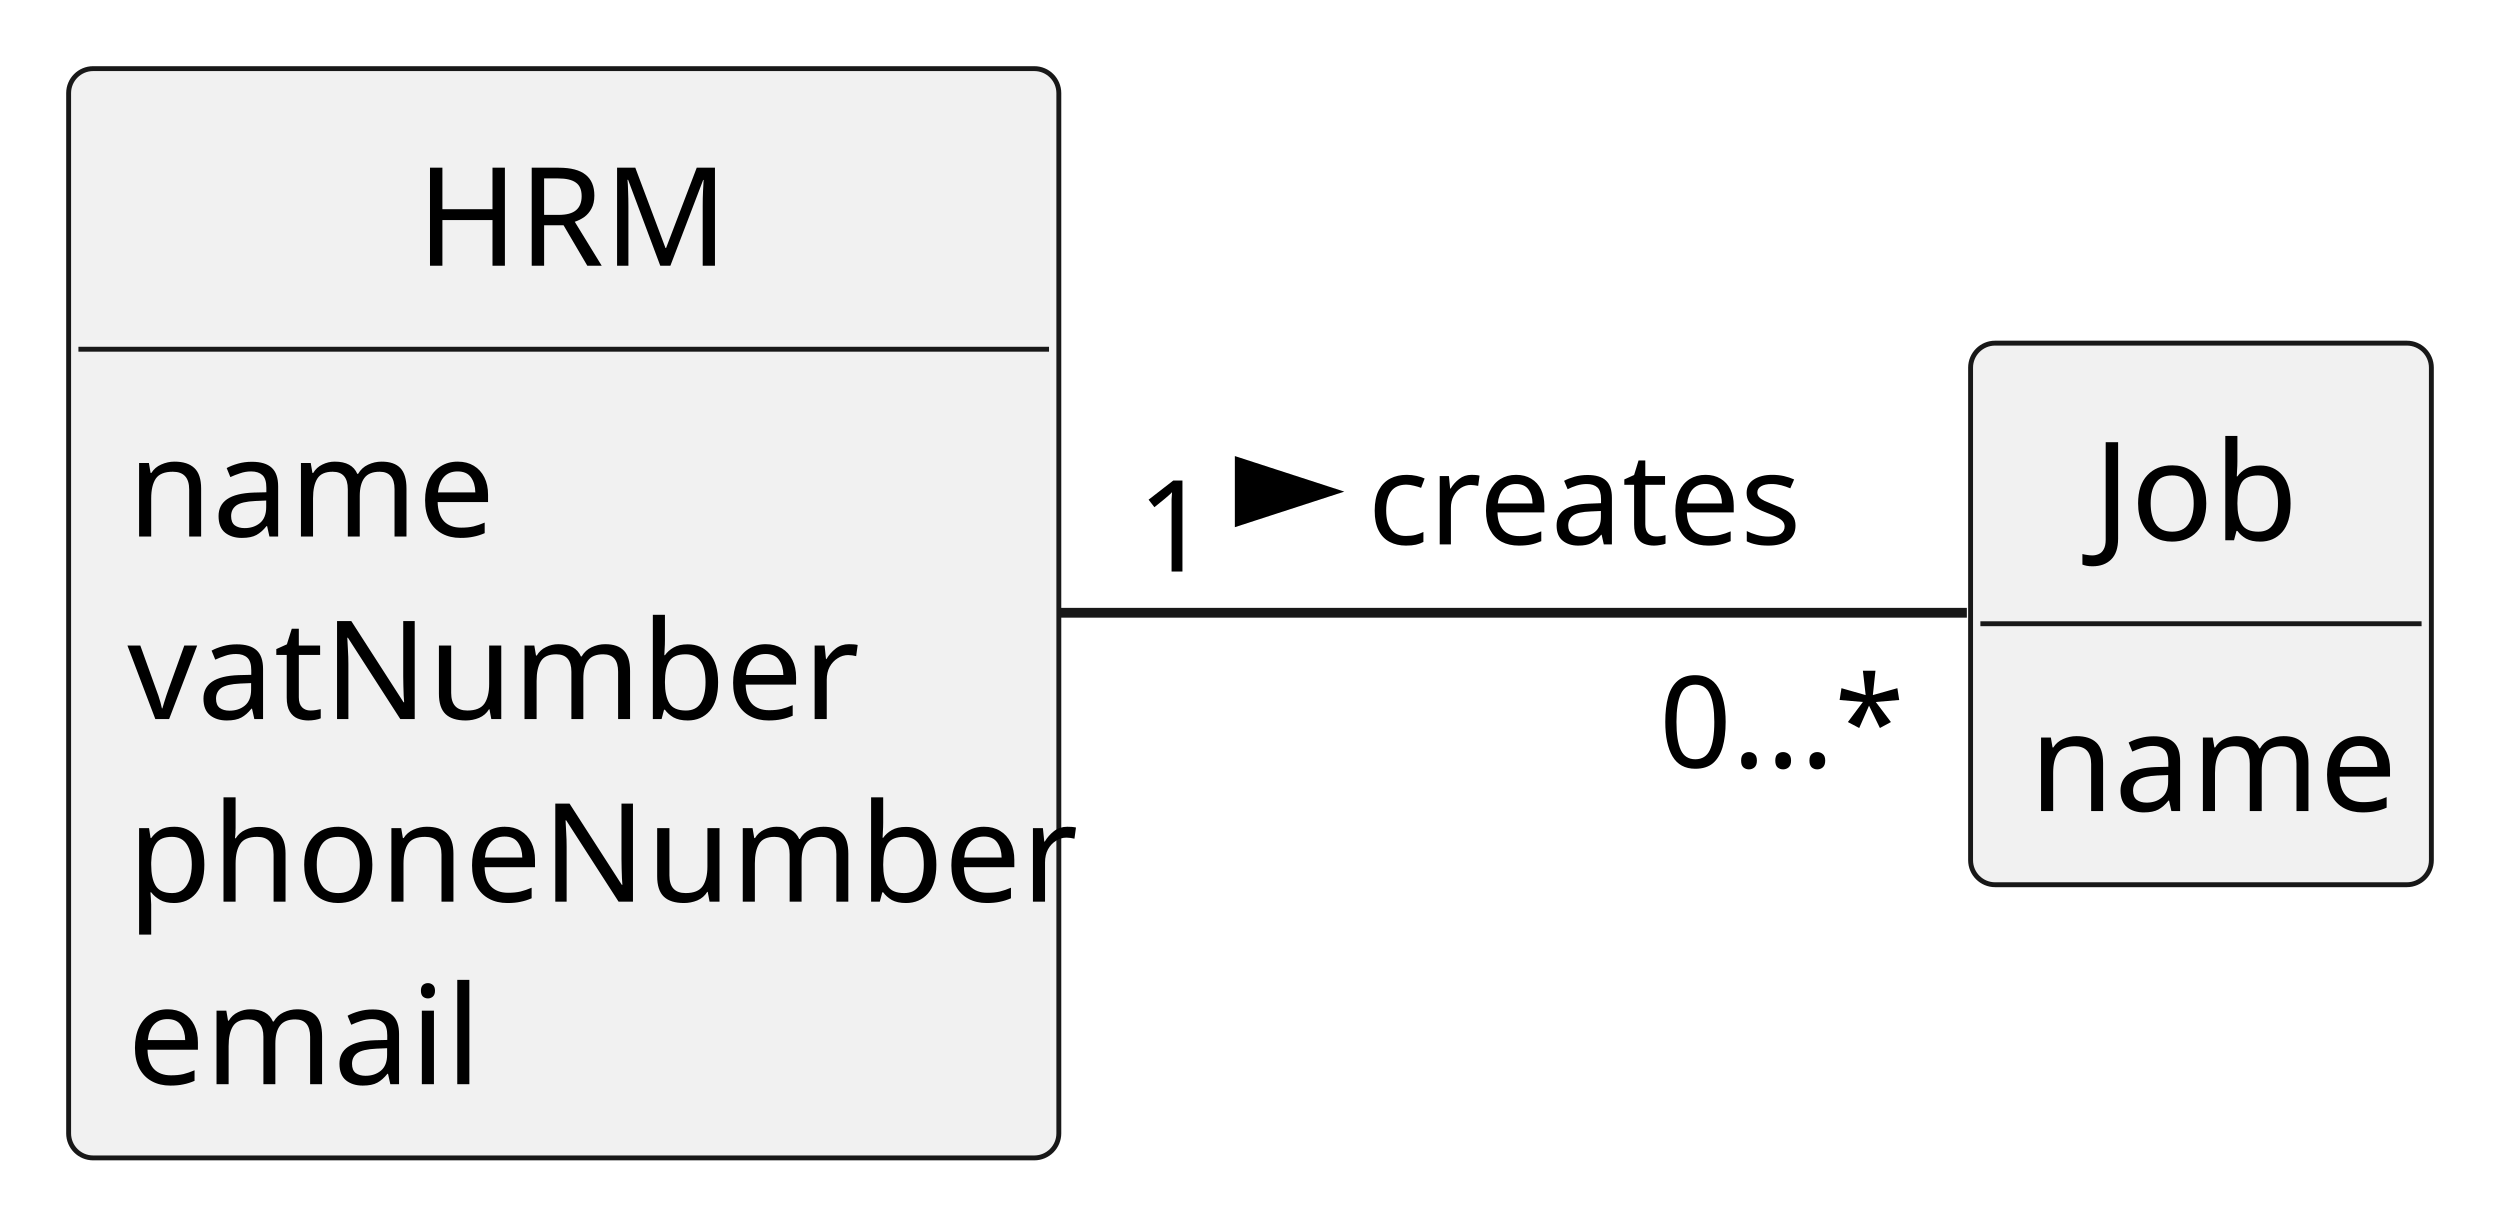
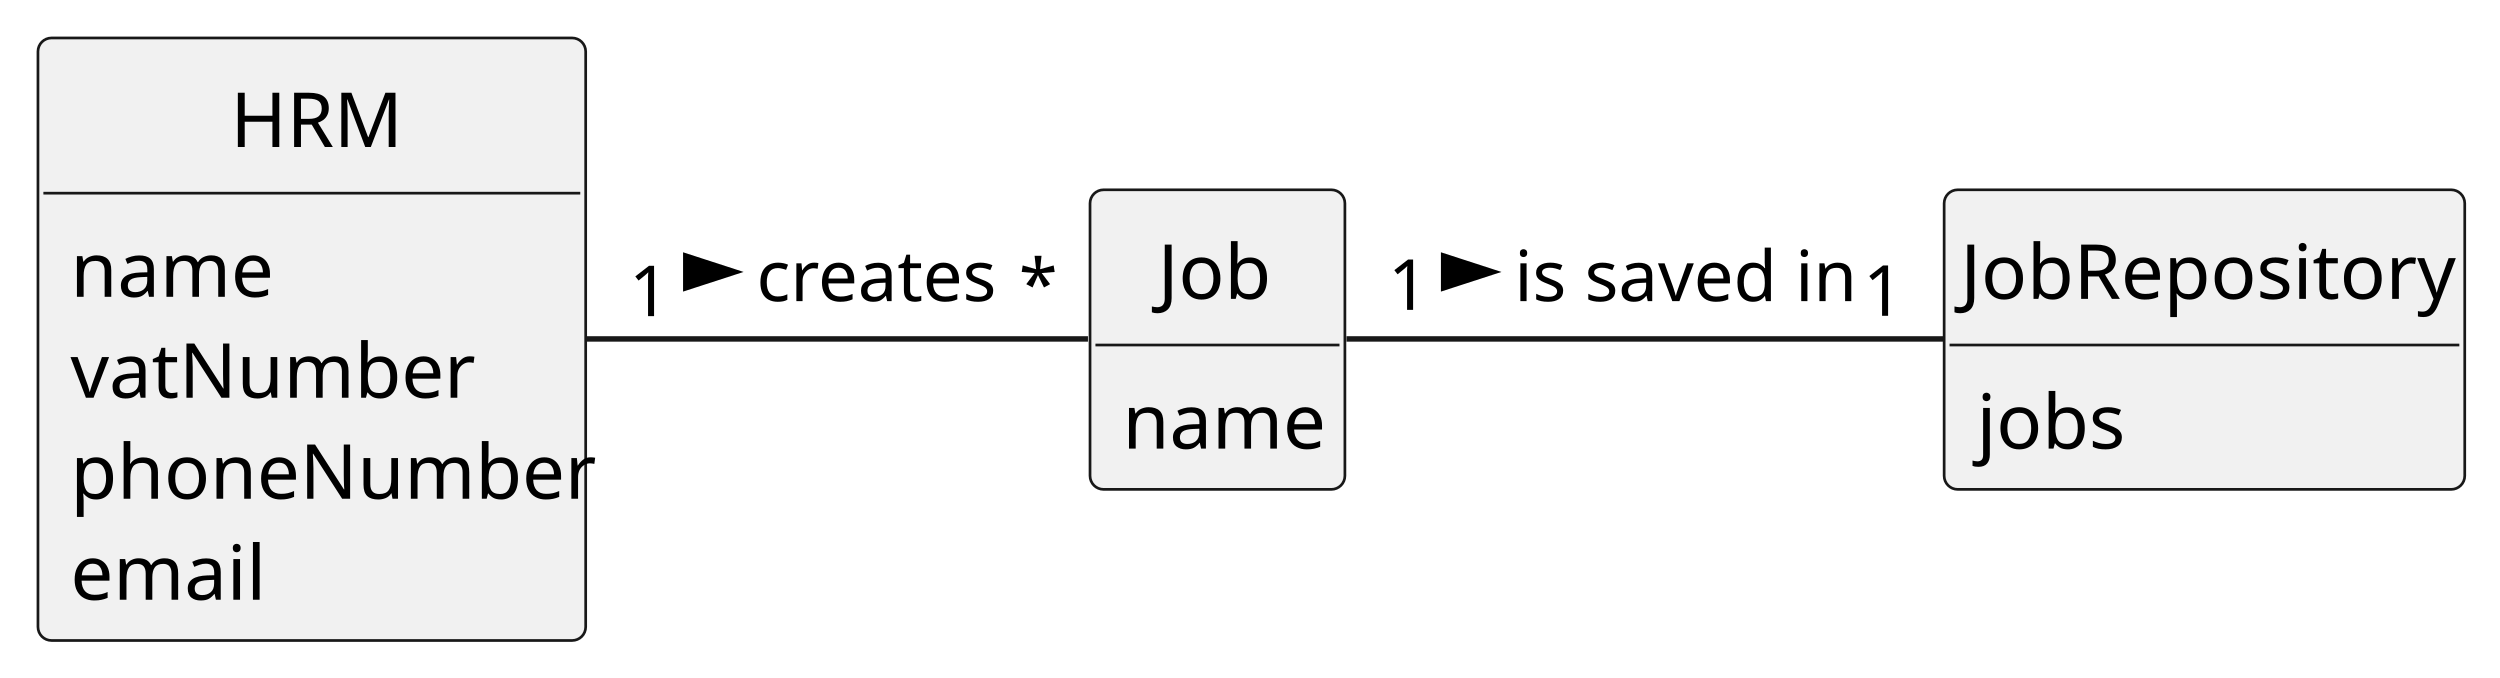
- <svg xmlns="http://www.w3.org/2000/svg" contentStyleType="text/css" height="125px" preserveAspectRatio="none" style="width:255px;height:125px;background:#FFFFFF;" version="1.1" viewBox="0 0 255 125" width="255px" zoomAndPan="magnify">
+ <svg xmlns="http://www.w3.org/2000/svg" contentStyleType="text/css" height="125px" preserveAspectRatio="none" style="width:461px;height:125px;background:#FFFFFF;" version="1.1" viewBox="0 0 461 125" width="461px" zoomAndPan="magnify">
  <defs />
  <g>
    <g id="elem_HRM">
-       <rect codeLine="18" fill="#F1F1F1" height="111.106" id="HRM" rx="2.5" ry="2.5" style="stroke:#181818;stroke-width:0.5;" width="101" x="7" y="7" />
+       <rect codeLine="12" fill="#F1F1F1" height="111.106" id="HRM" rx="2.5" ry="2.5" style="stroke:#181818;stroke-width:0.5;" width="101" x="7" y="7" />
      <text fill="#000000" font-family="sans-serif" font-size="14" lengthAdjust="spacing" textLength="30" x="42.5" y="27.107">HRM</text>
      <line style="stroke:#181818;stroke-width:0.5;" x1="8" x2="107" y1="35.621" y2="35.621" />
      <text fill="#000000" font-family="sans-serif" font-size="14" lengthAdjust="spacing" textLength="35" x="13" y="54.728">name</text>
      <text fill="#000000" font-family="sans-serif" font-size="14" lengthAdjust="spacing" textLength="68" x="13" y="73.35">vatNumber</text>
      <text fill="#000000" font-family="sans-serif" font-size="14" lengthAdjust="spacing" textLength="89" x="13" y="91.971">phoneNumber</text>
      <text fill="#000000" font-family="sans-serif" font-size="14" lengthAdjust="spacing" textLength="33" x="13" y="110.592">email</text>
    </g>
    <g id="elem_Job">
-       <rect codeLine="25" fill="#F1F1F1" height="55.242" id="Job" rx="2.5" ry="2.5" style="stroke:#181818;stroke-width:0.5;" width="47" x="201" y="35" />
+       <rect codeLine="19" fill="#F1F1F1" height="55.242" id="Job" rx="2.5" ry="2.5" style="stroke:#181818;stroke-width:0.5;" width="47" x="201" y="35" />
      <text fill="#000000" font-family="sans-serif" font-size="14" lengthAdjust="spacing" textLength="22" x="213.5" y="55.107">Job</text>
      <line style="stroke:#181818;stroke-width:0.5;" x1="202" x2="247" y1="63.621" y2="63.621" />
      <text fill="#000000" font-family="sans-serif" font-size="14" lengthAdjust="spacing" textLength="35" x="207" y="82.728">name</text>
    </g>
+     <g id="elem_JobRepository">
+       <rect codeLine="23" fill="#F1F1F1" height="55.242" id="JobRepository" rx="2.5" ry="2.5" style="stroke:#181818;stroke-width:0.5;" width="96" x="358.5" y="35" />
+       <text fill="#000000" font-family="sans-serif" font-size="14" lengthAdjust="spacing" textLength="90" x="361.5" y="55.107">JobRepository</text>
+       <line style="stroke:#181818;stroke-width:0.5;" x1="359.5" x2="453.5" y1="63.621" y2="63.621" />
+       <text fill="#000000" font-family="sans-serif" font-size="14" lengthAdjust="spacing" textLength="26" x="364.5" y="82.728">jobs</text>
+     </g>
    <g id="link_HRM_Job">
-       <path codeLine="37" d="M108.06,62.5 C138.78,62.5 176.58,62.5 200.62,62.5 " fill="none" id="HRM-Job" style="stroke:#181818;stroke-width:1.0;" />
+       <path codeLine="33" d="M108.06,62.5 C138.78,62.5 176.58,62.5 200.62,62.5 " fill="none" id="HRM-Job" style="stroke:#181818;stroke-width:1.0;" />
      <polygon fill="#000000" points="135.5,50.145,126.455,47.207,126.455,53.084,135.5,50.145" style="stroke:#000000;stroke-width:1.0;" />
      <text fill="#000000" font-family="sans-serif" font-size="13" lengthAdjust="spacing" textLength="43" x="139.5" y="55.528">creates</text>
      <text fill="#000000" font-family="sans-serif" font-size="13" lengthAdjust="spacing" textLength="7" x="116" y="58.294">1</text>
-       <text fill="#000000" font-family="sans-serif" font-size="13" lengthAdjust="spacing" textLength="24" x="169.22" y="78.287">0...*</text>
+       <text fill="#000000" font-family="sans-serif" font-size="13" lengthAdjust="spacing" textLength="5" x="187.871" y="57.039">*</text>
+     </g>
+     <g id="link_Job_JobRepository">
+       <path codeLine="34" d="M248.29,62.5 C276.14,62.5 322.96,62.5 358.45,62.5 " fill="none" id="Job-JobRepository" style="stroke:#181818;stroke-width:1.0;" />
+       <polygon fill="#000000" points="275.25,50.145,266.205,47.207,266.205,53.084,275.25,50.145" style="stroke:#000000;stroke-width:1.0;" />
+       <text fill="#000000" font-family="sans-serif" font-size="13" lengthAdjust="spacing" textLength="61" x="279.25" y="55.528">is saved in</text>
+       <text fill="#000000" font-family="sans-serif" font-size="13" lengthAdjust="spacing" textLength="7" x="255.965" y="57.145">1</text>
+       <text fill="#000000" font-family="sans-serif" font-size="13" lengthAdjust="spacing" textLength="7" x="343.556" y="58.23">1</text>
    </g>
  </g>
</svg>
